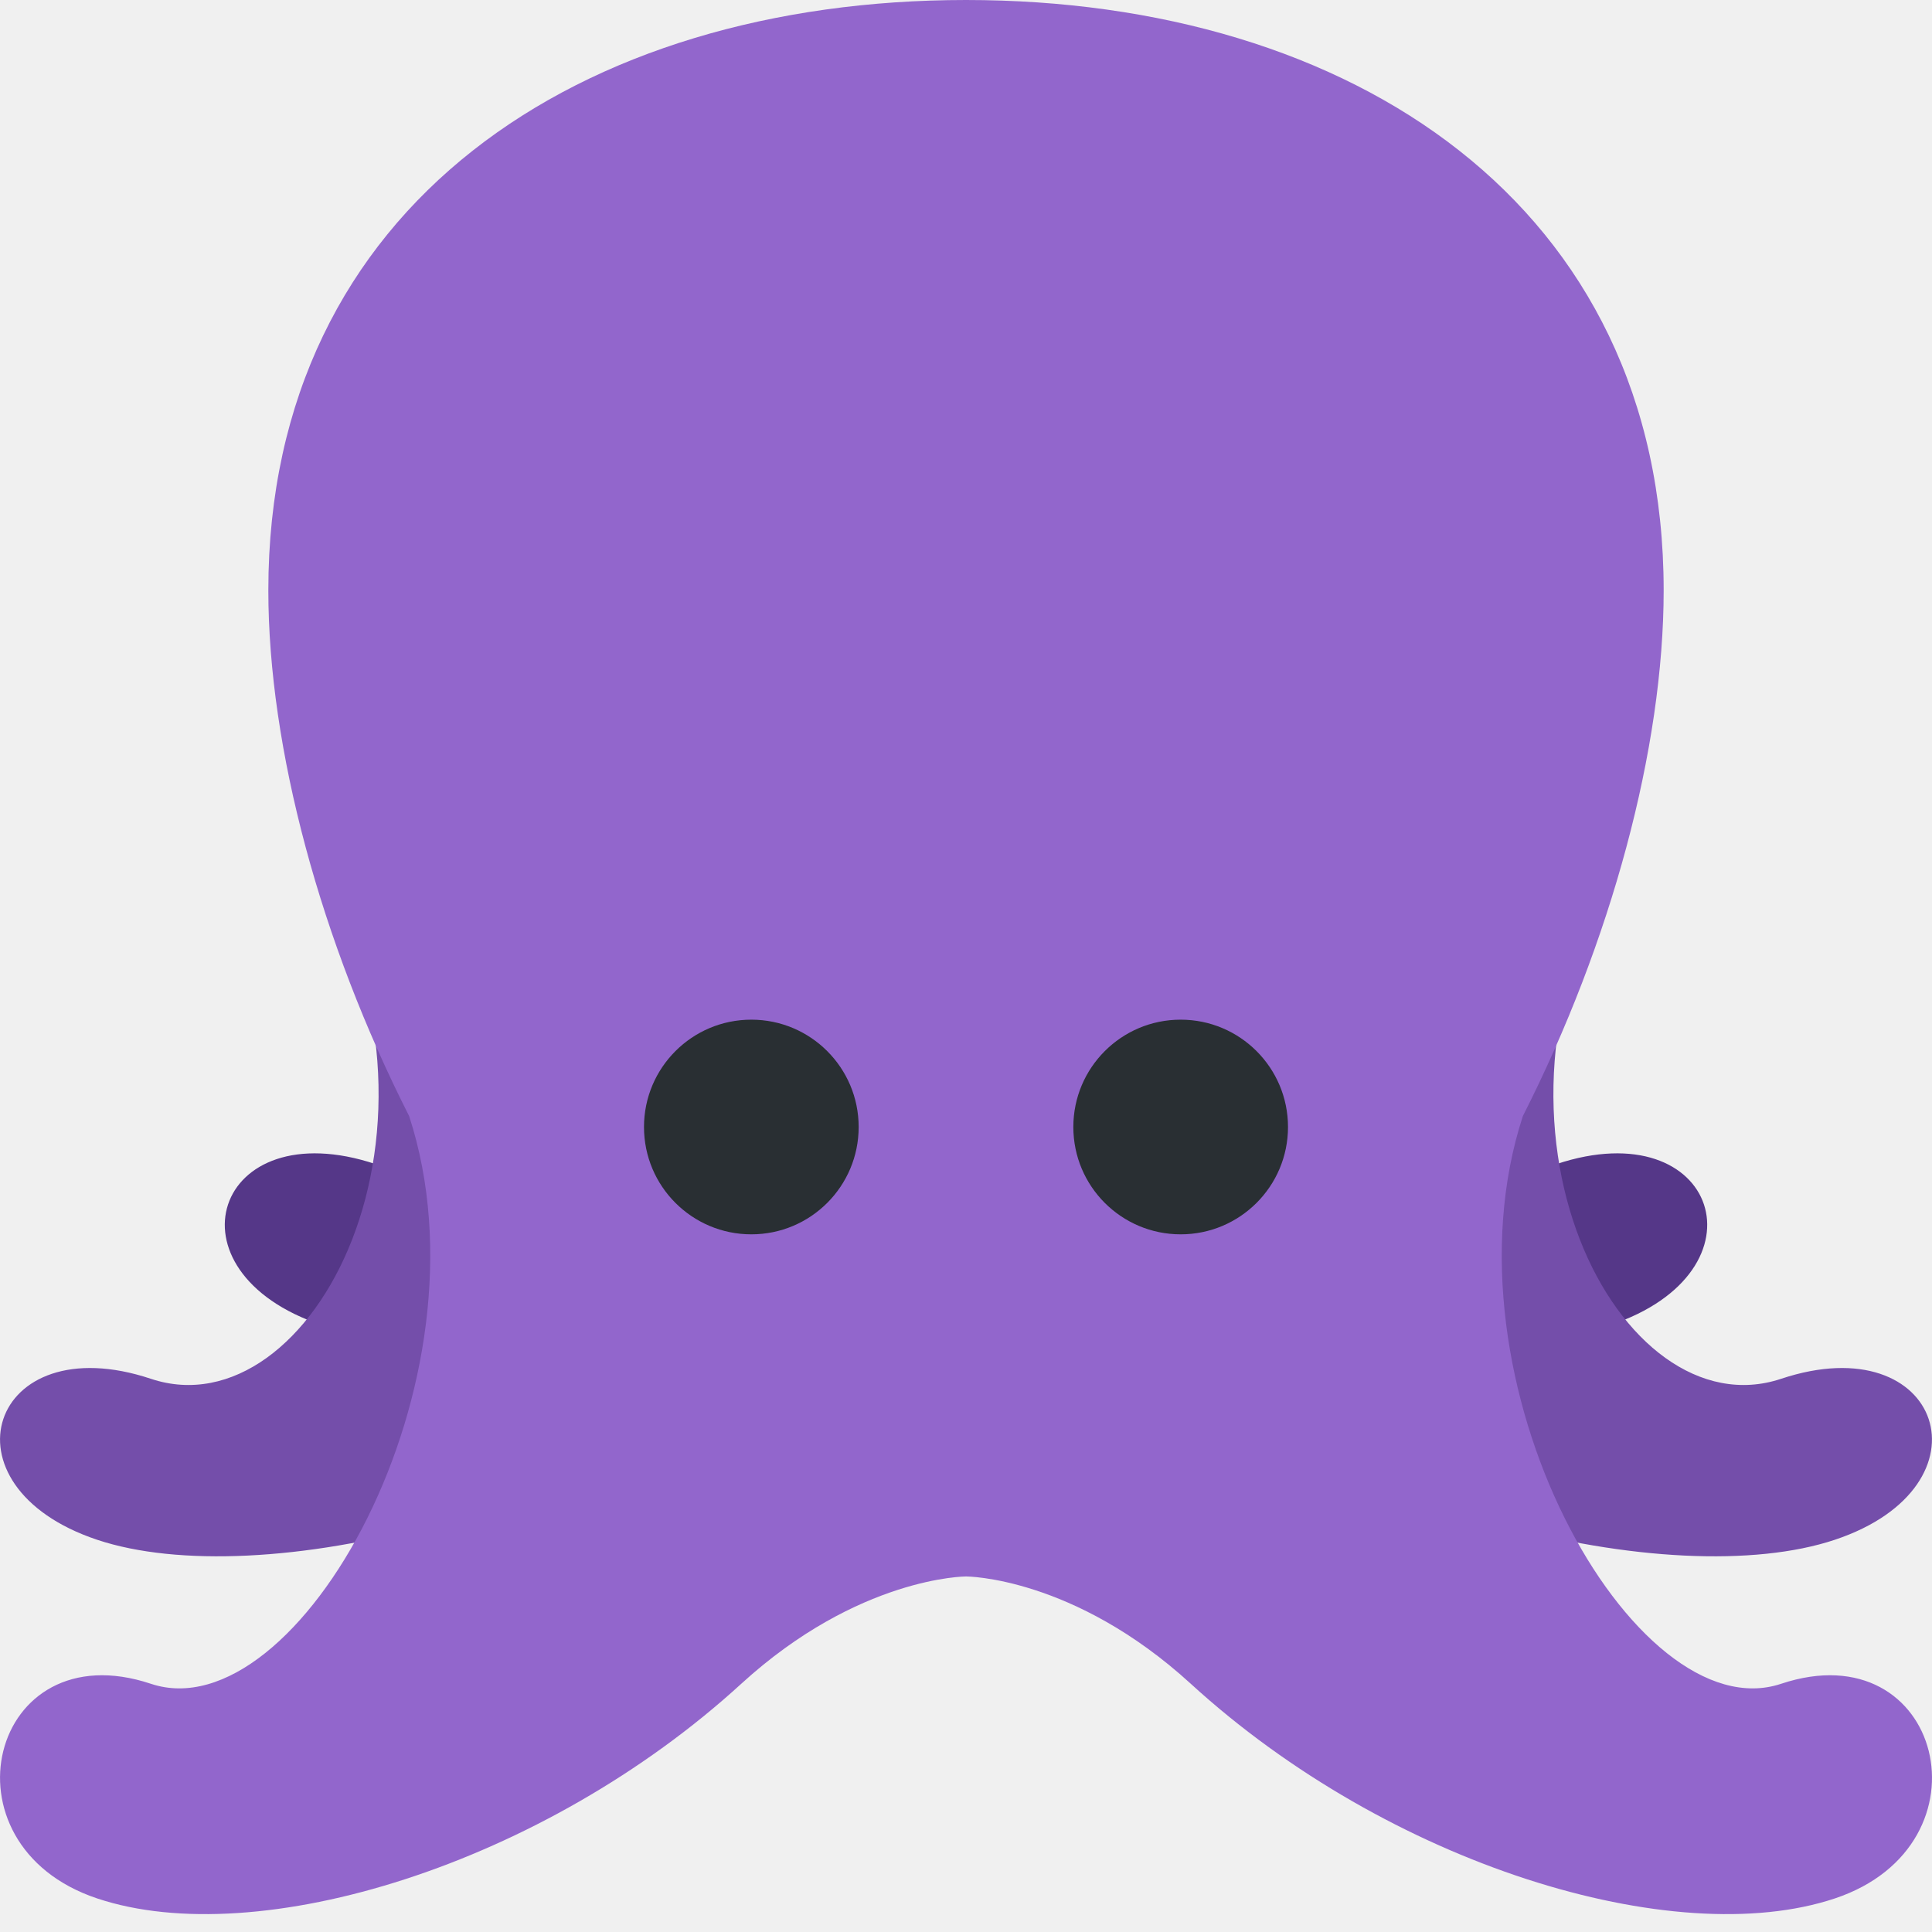
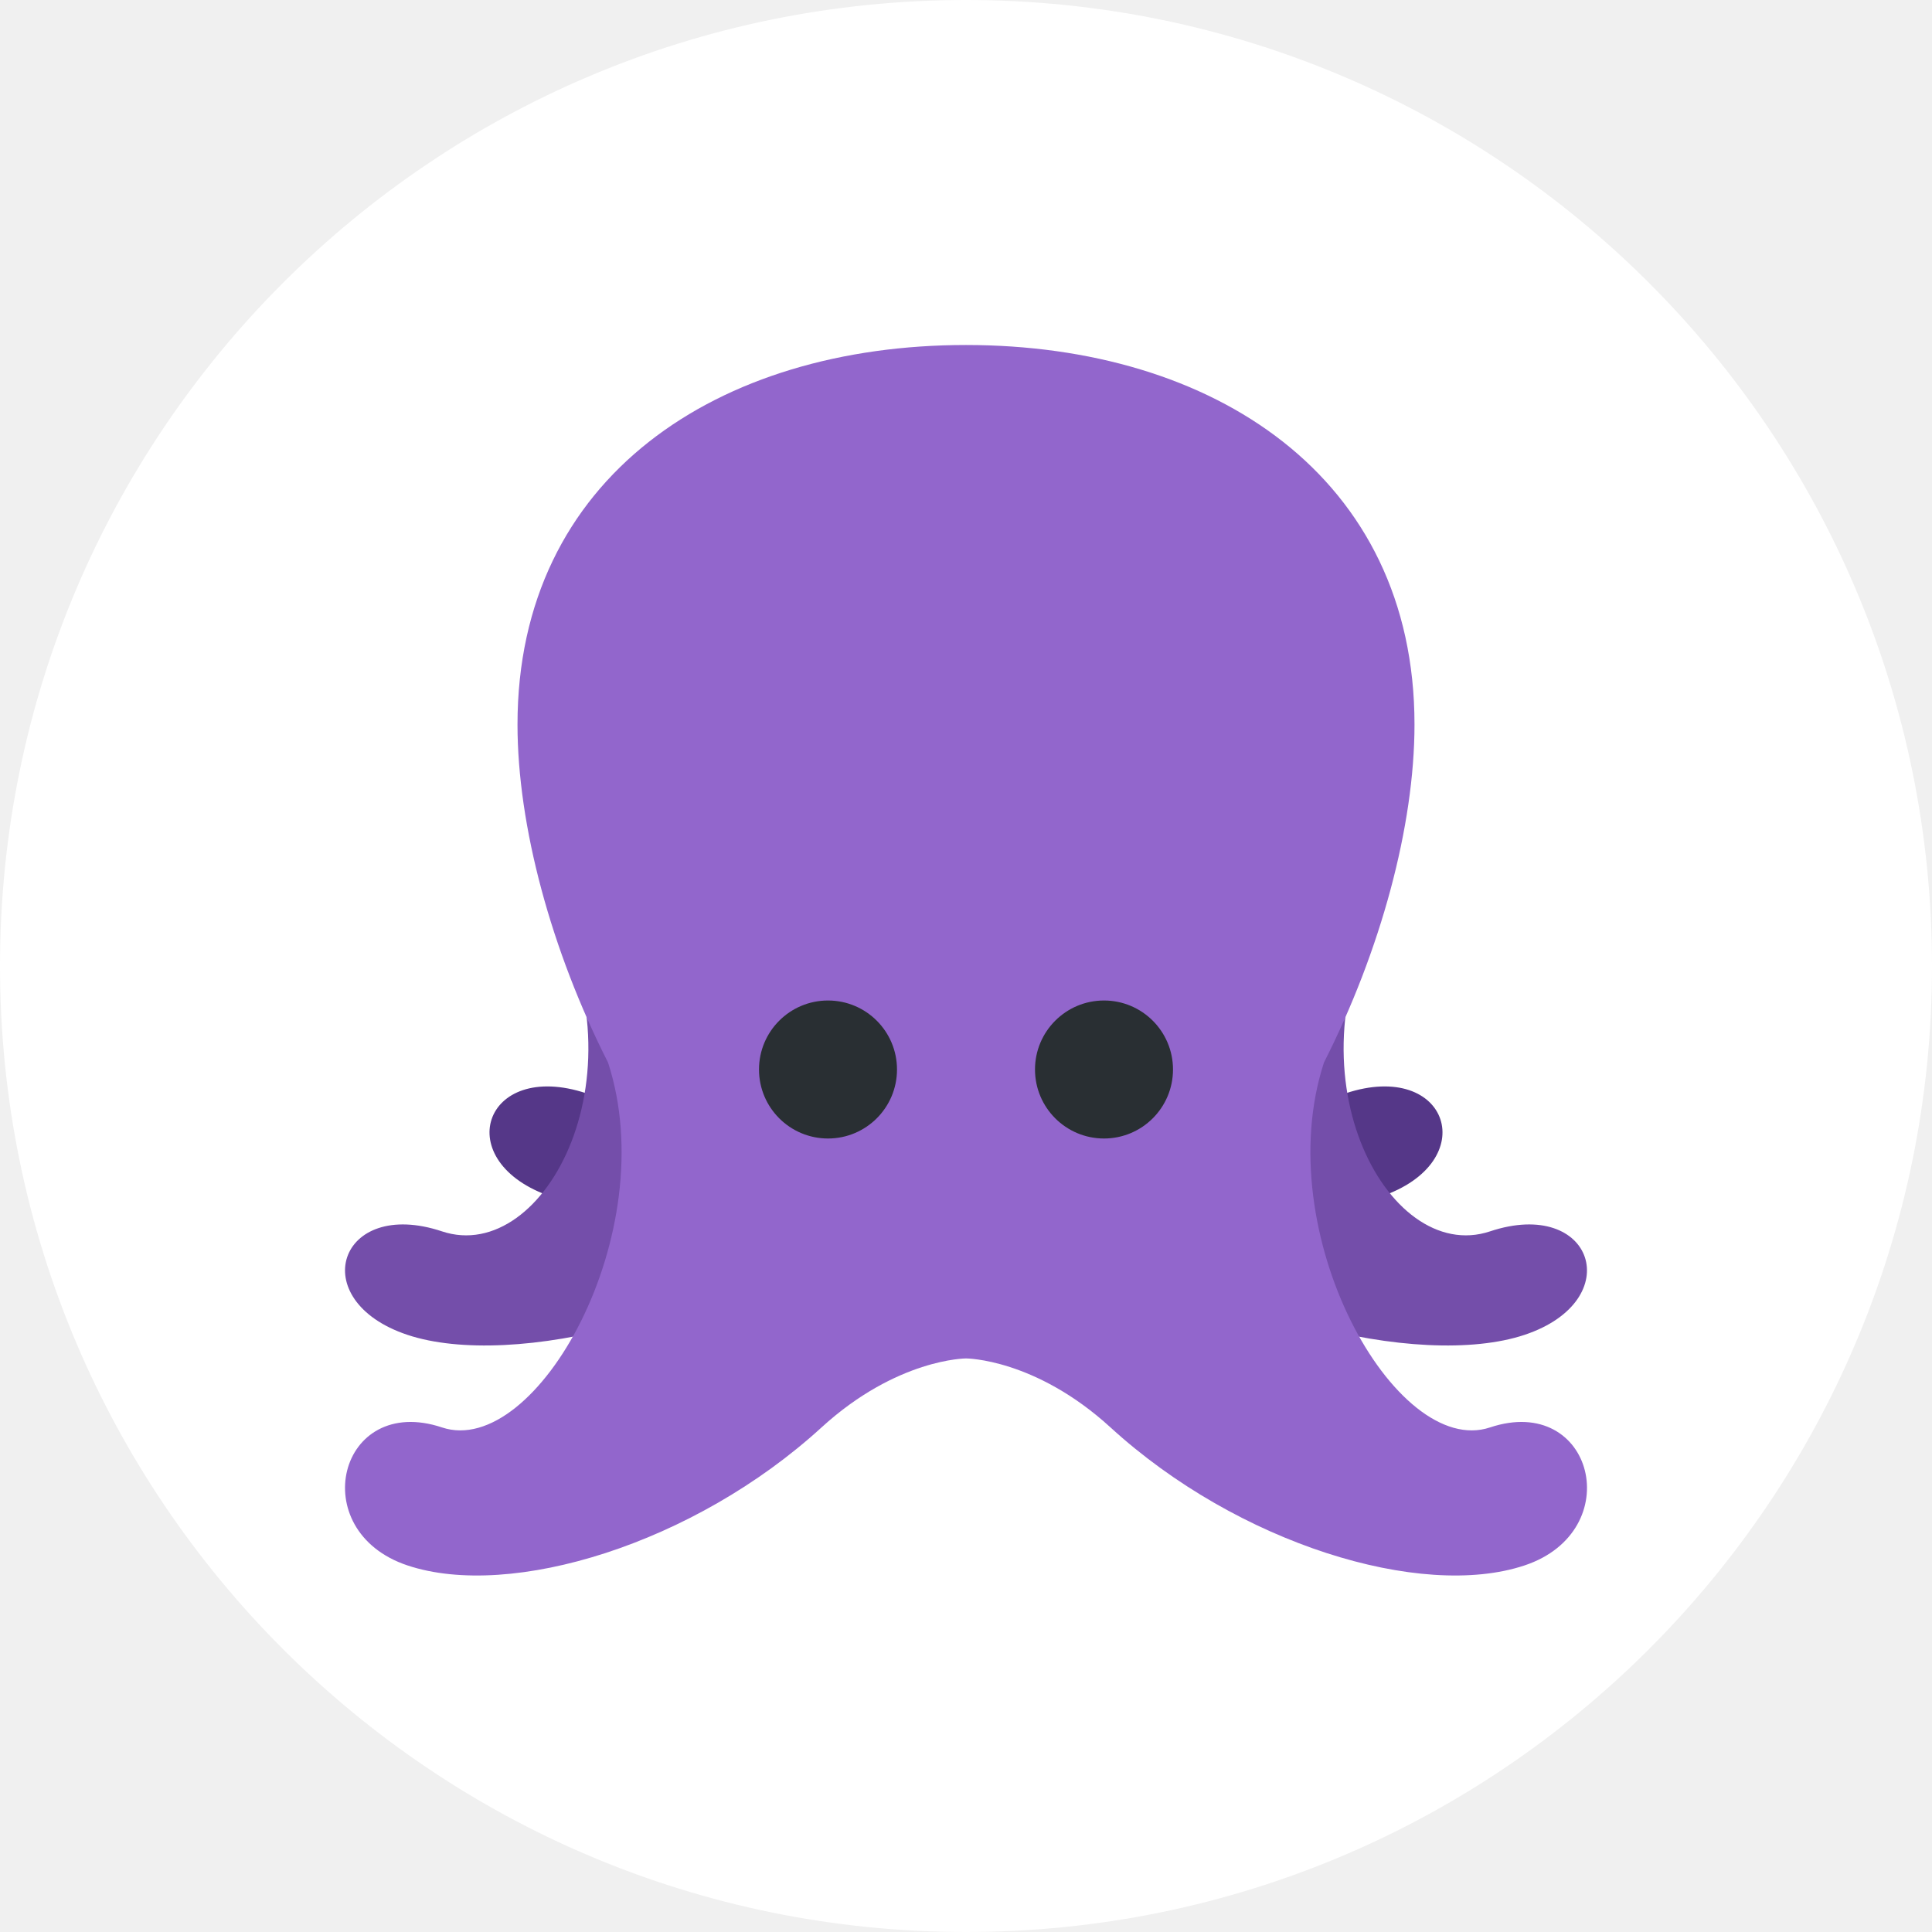
- <svg xmlns="http://www.w3.org/2000/svg" viewBox="0 0 36 36">
+ <svg xmlns="http://www.w3.org/2000/svg" viewBox="-10 -10 56 56">
+   <circle fill="#FFFFFF" cx="18.0" cy="18.0" r="28.0" />
  <path fill="#553788" d="M10 12c3 5 0 10.692-3 9.692s-4 2-1 3 9.465-.465 13-4c1-1 2-1 2-1L10 12z" />
  <path fill="#553788" d="M26 12c-3 5 0 10.692 3 9.692s4 2 1 3-9.465-.465-13-4c-1-1-2-1-2-1L26 12z" />
  <path fill="#744EAA" d="M30.188 16c-3 5 0 10.692 3 9.692s4 2 1 3-9.465-.465-13-4c-1-1-2-1-2-1l11-7.692zM5.812 16c3 5 0 10.692-3 9.692s-4 2-1 3 9.465-.465 13-4c1-1 2-1 2-1L5.812 16z" />
  <path fill="#9266CC" d="M33.188 31.375c-2.729.91-6.425-5.626-4.812-10.578C30.022 17.554 31 13.94 31 11c0-7.18-5.82-11-13-11S5 3.82 5 11c0 2.94.978 6.554 2.624 9.797 1.613 4.952-2.083 11.488-4.812 10.578-3-1-4 3-1 4s8.31-.627 12-4c2.189-2 4.189-2 4.189-2s2 0 4.188 2c3.69 3.373 9 5 12 4s1.999-5-1.001-4z" />
  <circle fill="#292F33" cx="14" cy="21" r="2" />
  <circle fill="#292F33" cx="22" cy="21" r="2" />
</svg>
